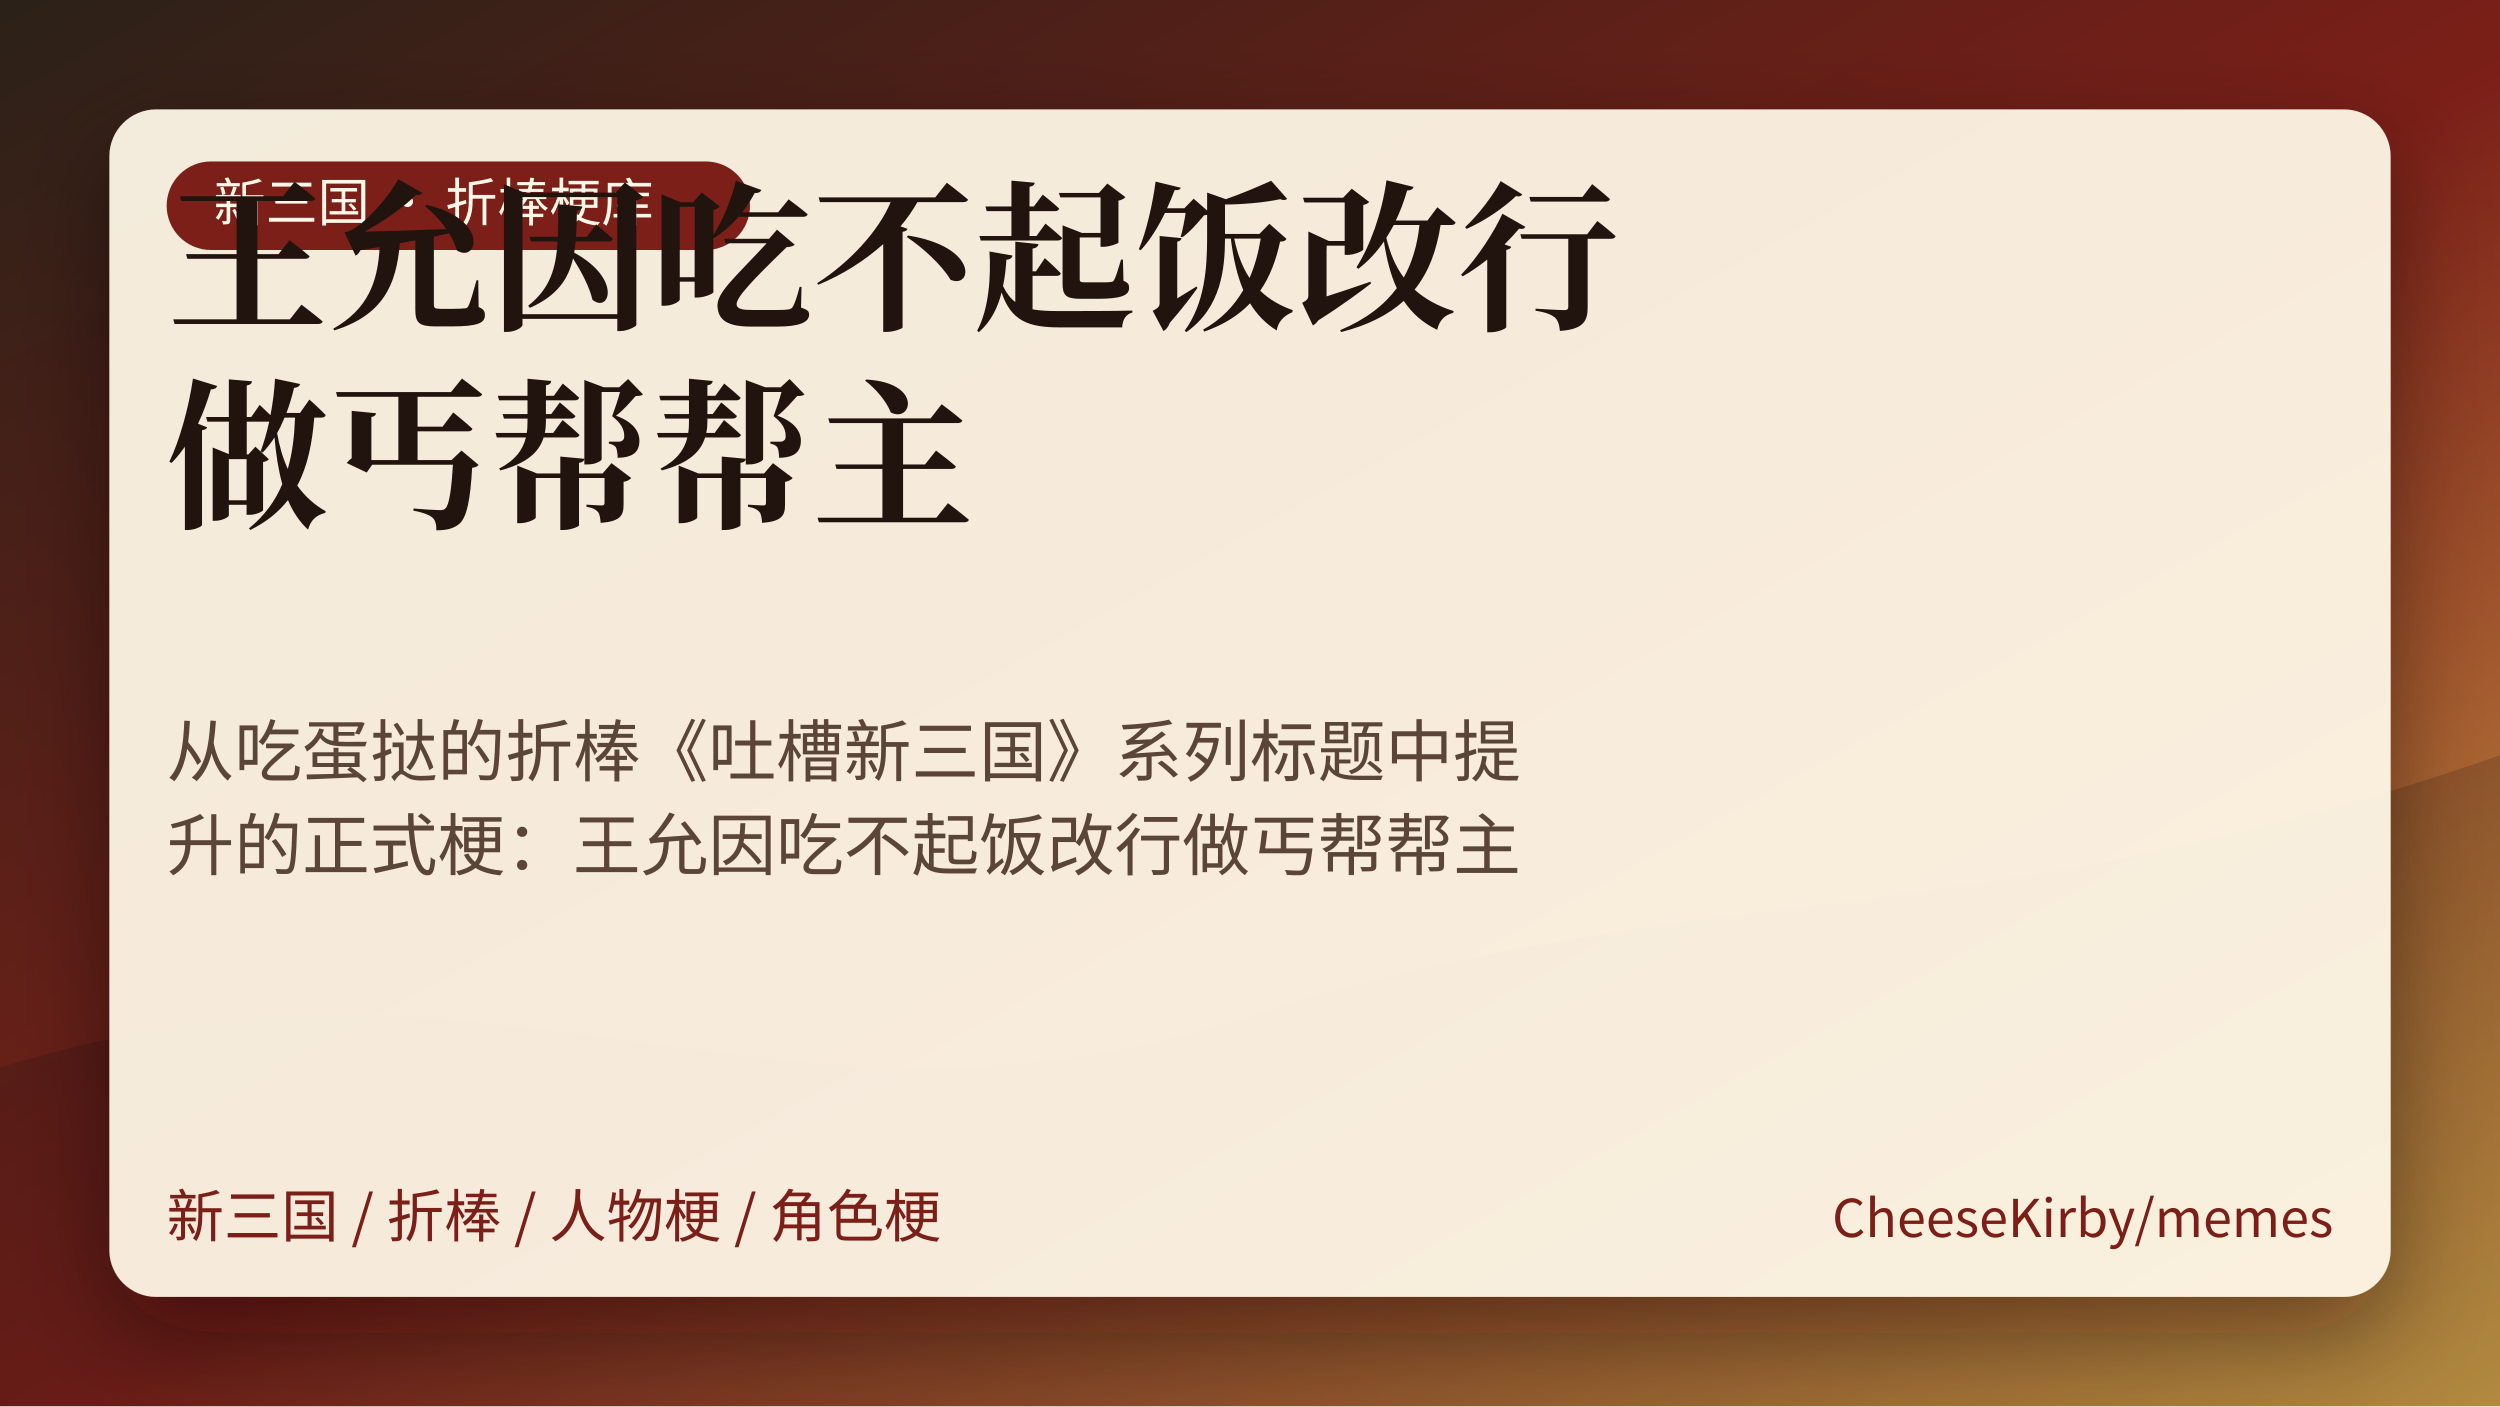
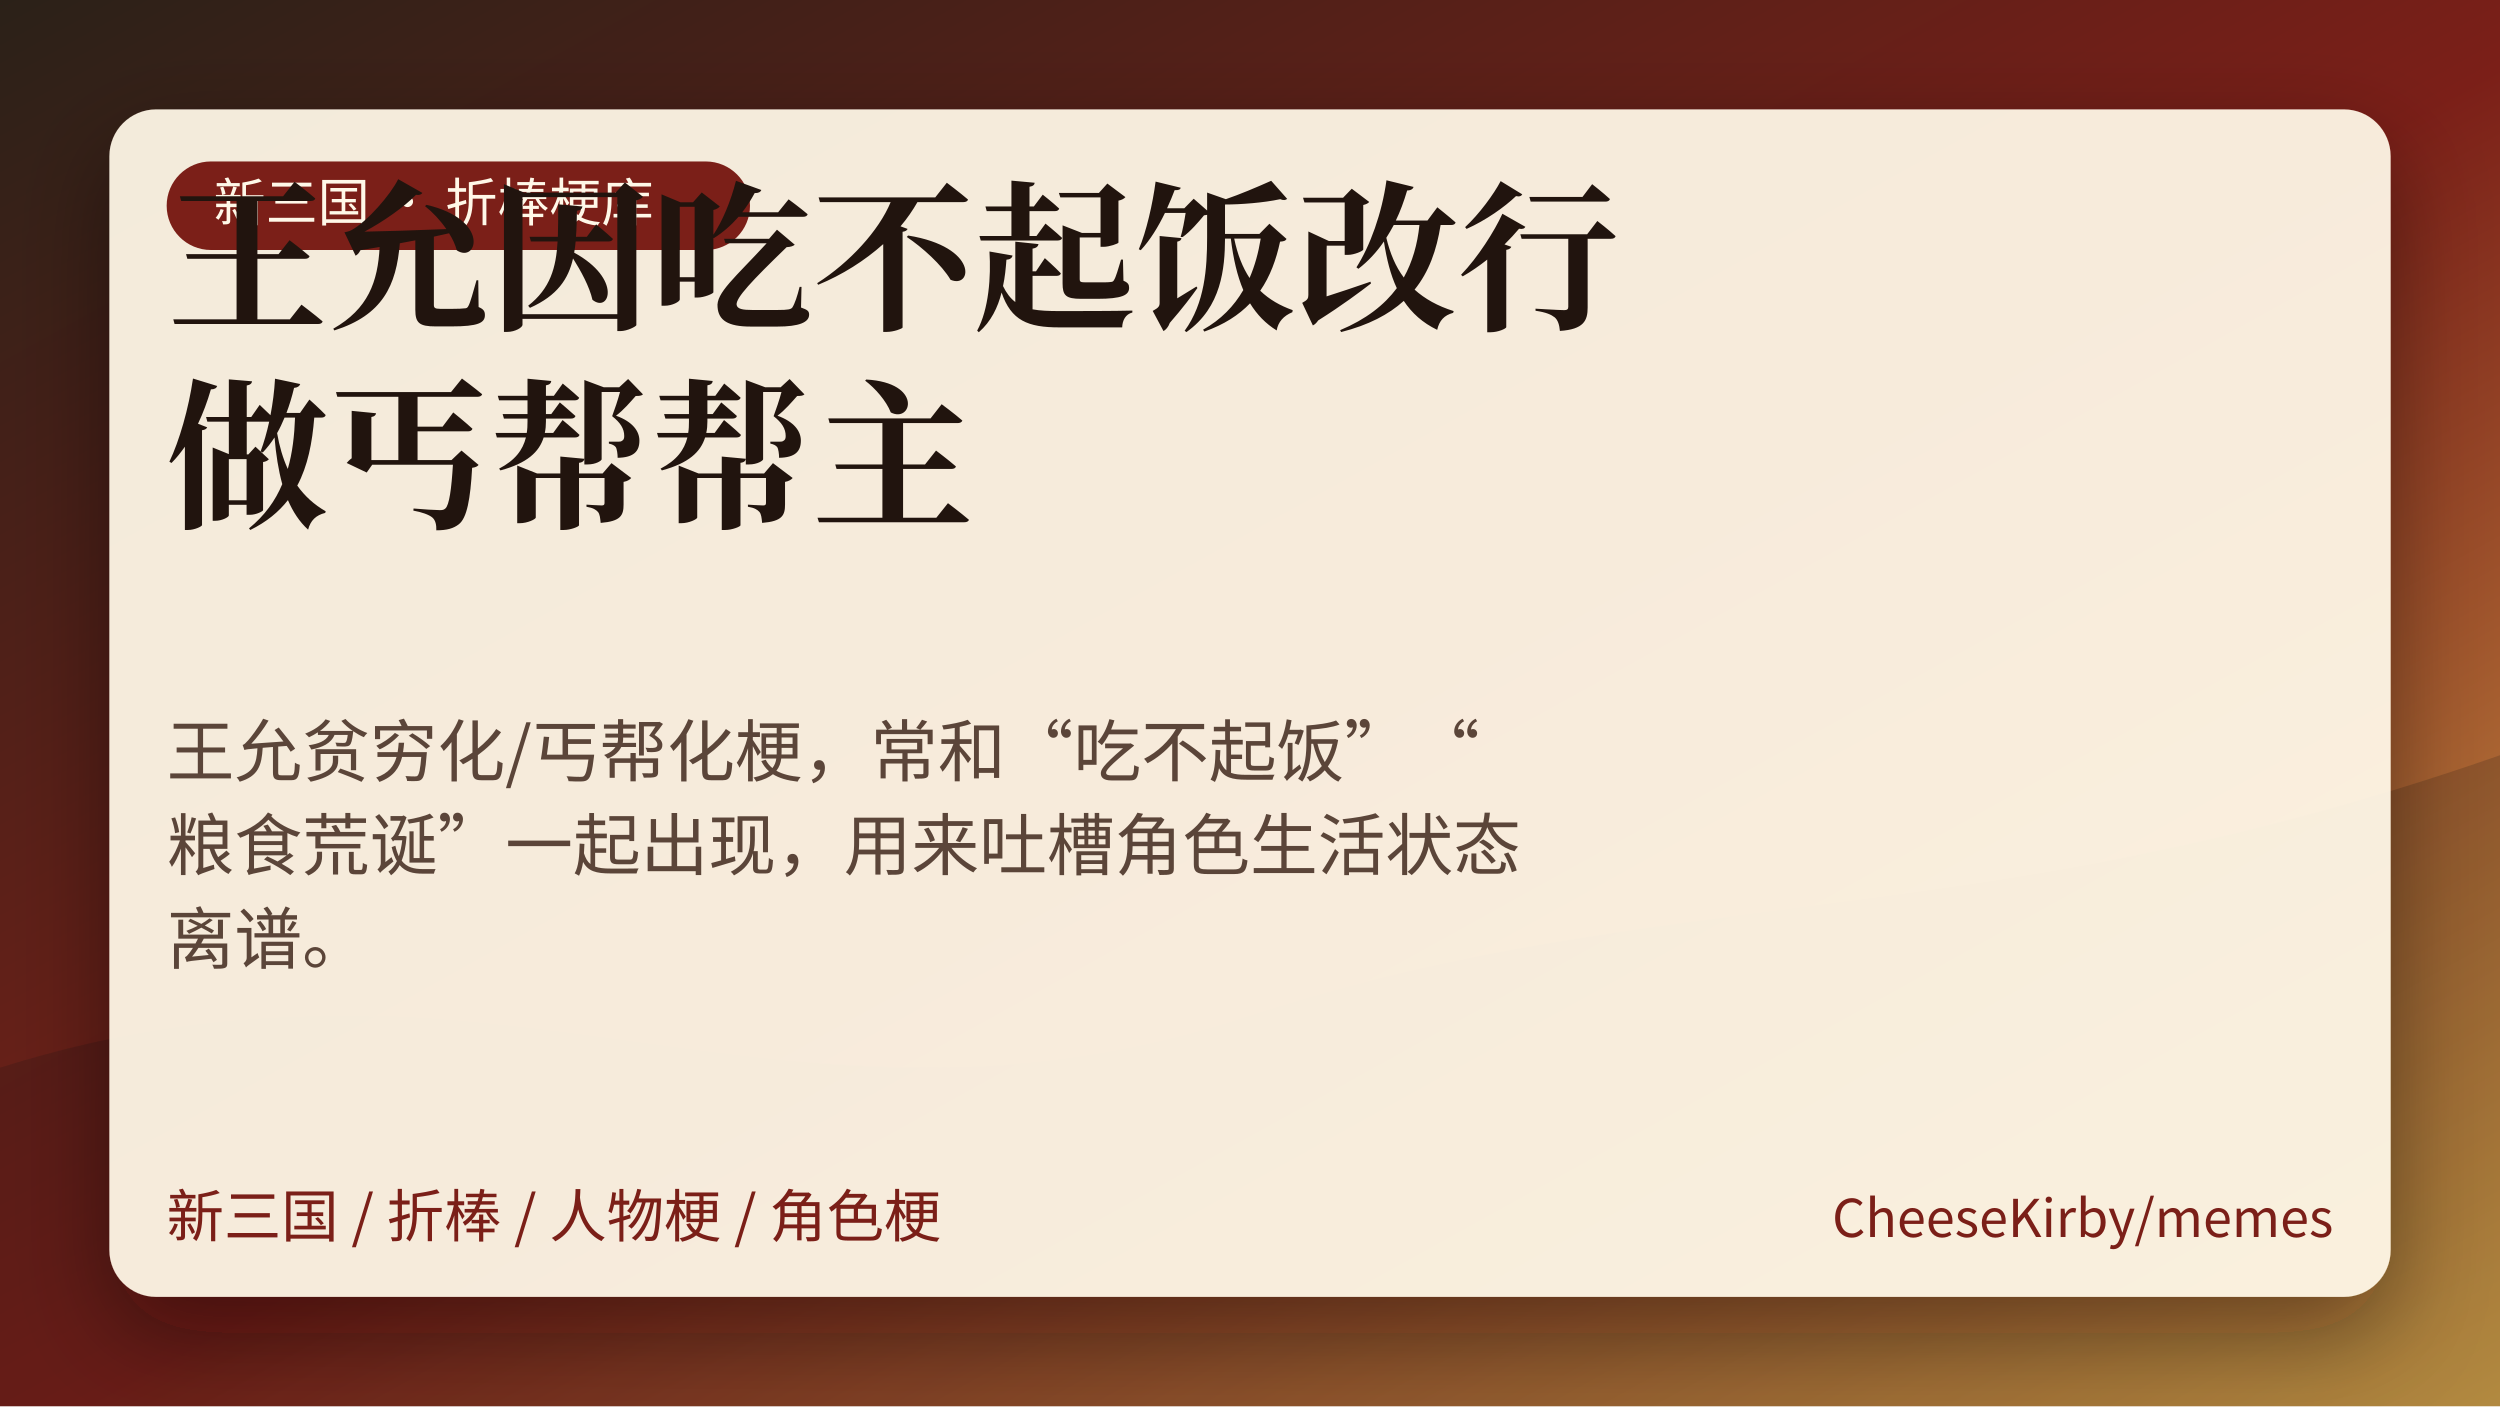
<svg xmlns="http://www.w3.org/2000/svg" width="960" height="540" viewBox="0 0 960 540">
  <defs>
    <linearGradient id="bg" x1="0" x2="1" y1="0" y2="1">
      <stop offset="0" stop-color="#2b2118" />
      <stop offset="0.52" stop-color="#7b1f18" />
      <stop offset="1" stop-color="#d5a44a" />
    </linearGradient>
    <filter id="shadow" x="-20%" y="-20%" width="140%" height="140%">
      <feDropShadow dx="0" dy="14" stdDeviation="18" flood-color="#1b0e08" flood-opacity="0.45" />
    </filter>
  </defs>
  <rect width="960" height="540" fill="url(#bg)" />
  <path d="M0 410 C190 350 300 450 480 390 C640 338 760 360 960 290 L960 540 L0 540 Z" fill="#111111" opacity="0.18" />
  <rect x="42" y="42" width="876" height="456" rx="18" fill="#fff8e8" opacity="0.94" filter="url(#shadow)" />
  <rect x="64" y="62" width="224" height="34" rx="17" fill="#7b1f18" />
  <text x="82" y="85" fill="#fff8e8" font-size="20" font-family="Noto Sans CJK SC, Microsoft YaHei, sans-serif">新三国 · 折棒梗库</text>
  <text fill="#21140e" font-size="62" font-weight="800" font-family="Noto Serif CJK SC, SimSun, serif">
    <tspan x="64" y="122">王允因吃不起饭改行</tspan>
    <tspan x="64" y="198">做丐帮帮主</tspan>
  </text>
  <text fill="#5b4539" font-size="26" font-family="Noto Sans CJK SC, Microsoft YaHei, sans-serif">
-     <tspan x="64" y="298">从吃蛋挞的折棒《吐槽新三国》系列标题中提</tspan>
-     <tspan x="64" y="334">升的正式梗：王允因吃不起饭改行做丐帮帮主</tspan>
+     <tspan x="64" y="298">王允贫穷化/丐帮化梗，常和“吃不起饭”“</tspan>
+     <tspan x="64" y="334">粮食荒诞”一起出现，用来吐槽角色生活状态</tspan>
+     <tspan x="64" y="370">离谱。</tspan>
  </text>
  <text x="64" y="475" fill="#7b1f18" font-size="22" font-family="Noto Sans CJK SC, Microsoft YaHei, sans-serif">新三国 / 折棒 / 人物梗 / 角色梗</text>
  <text x="896" y="475" text-anchor="end" fill="#7b1f18" font-size="20" font-family="Noto Sans CJK SC, Microsoft YaHei, sans-serif">CheeseKirby/memes</text>
</svg>
